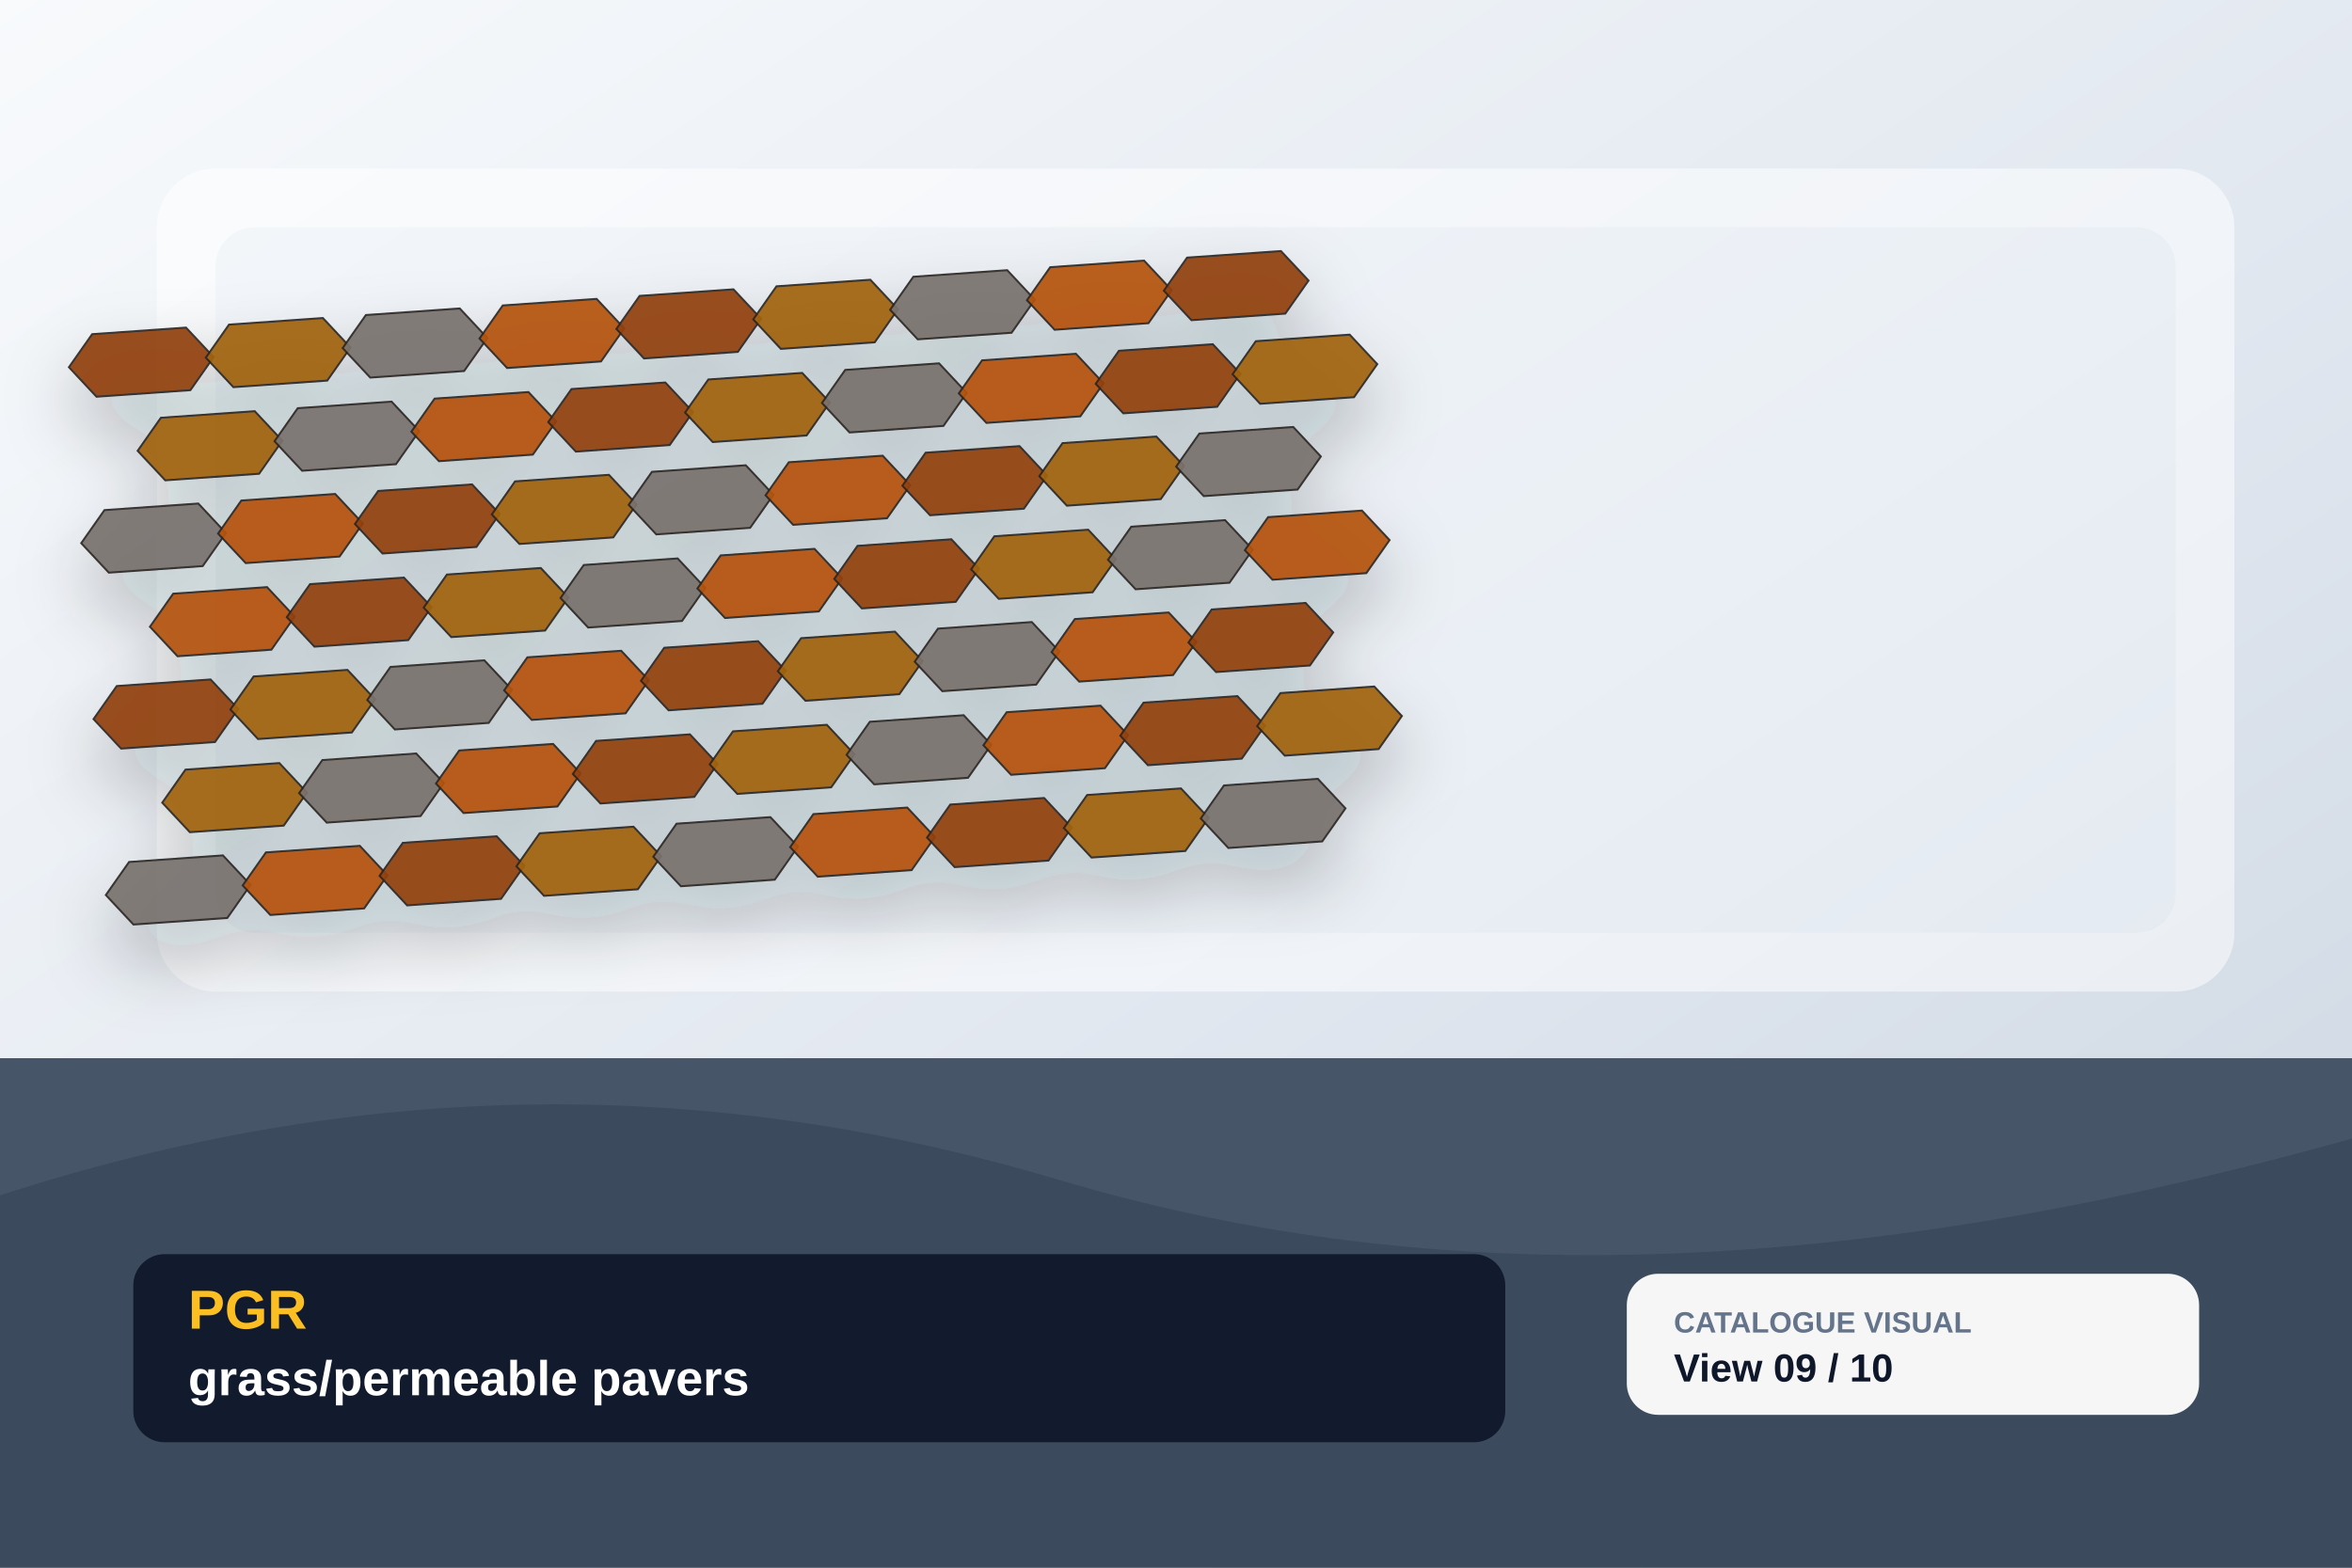
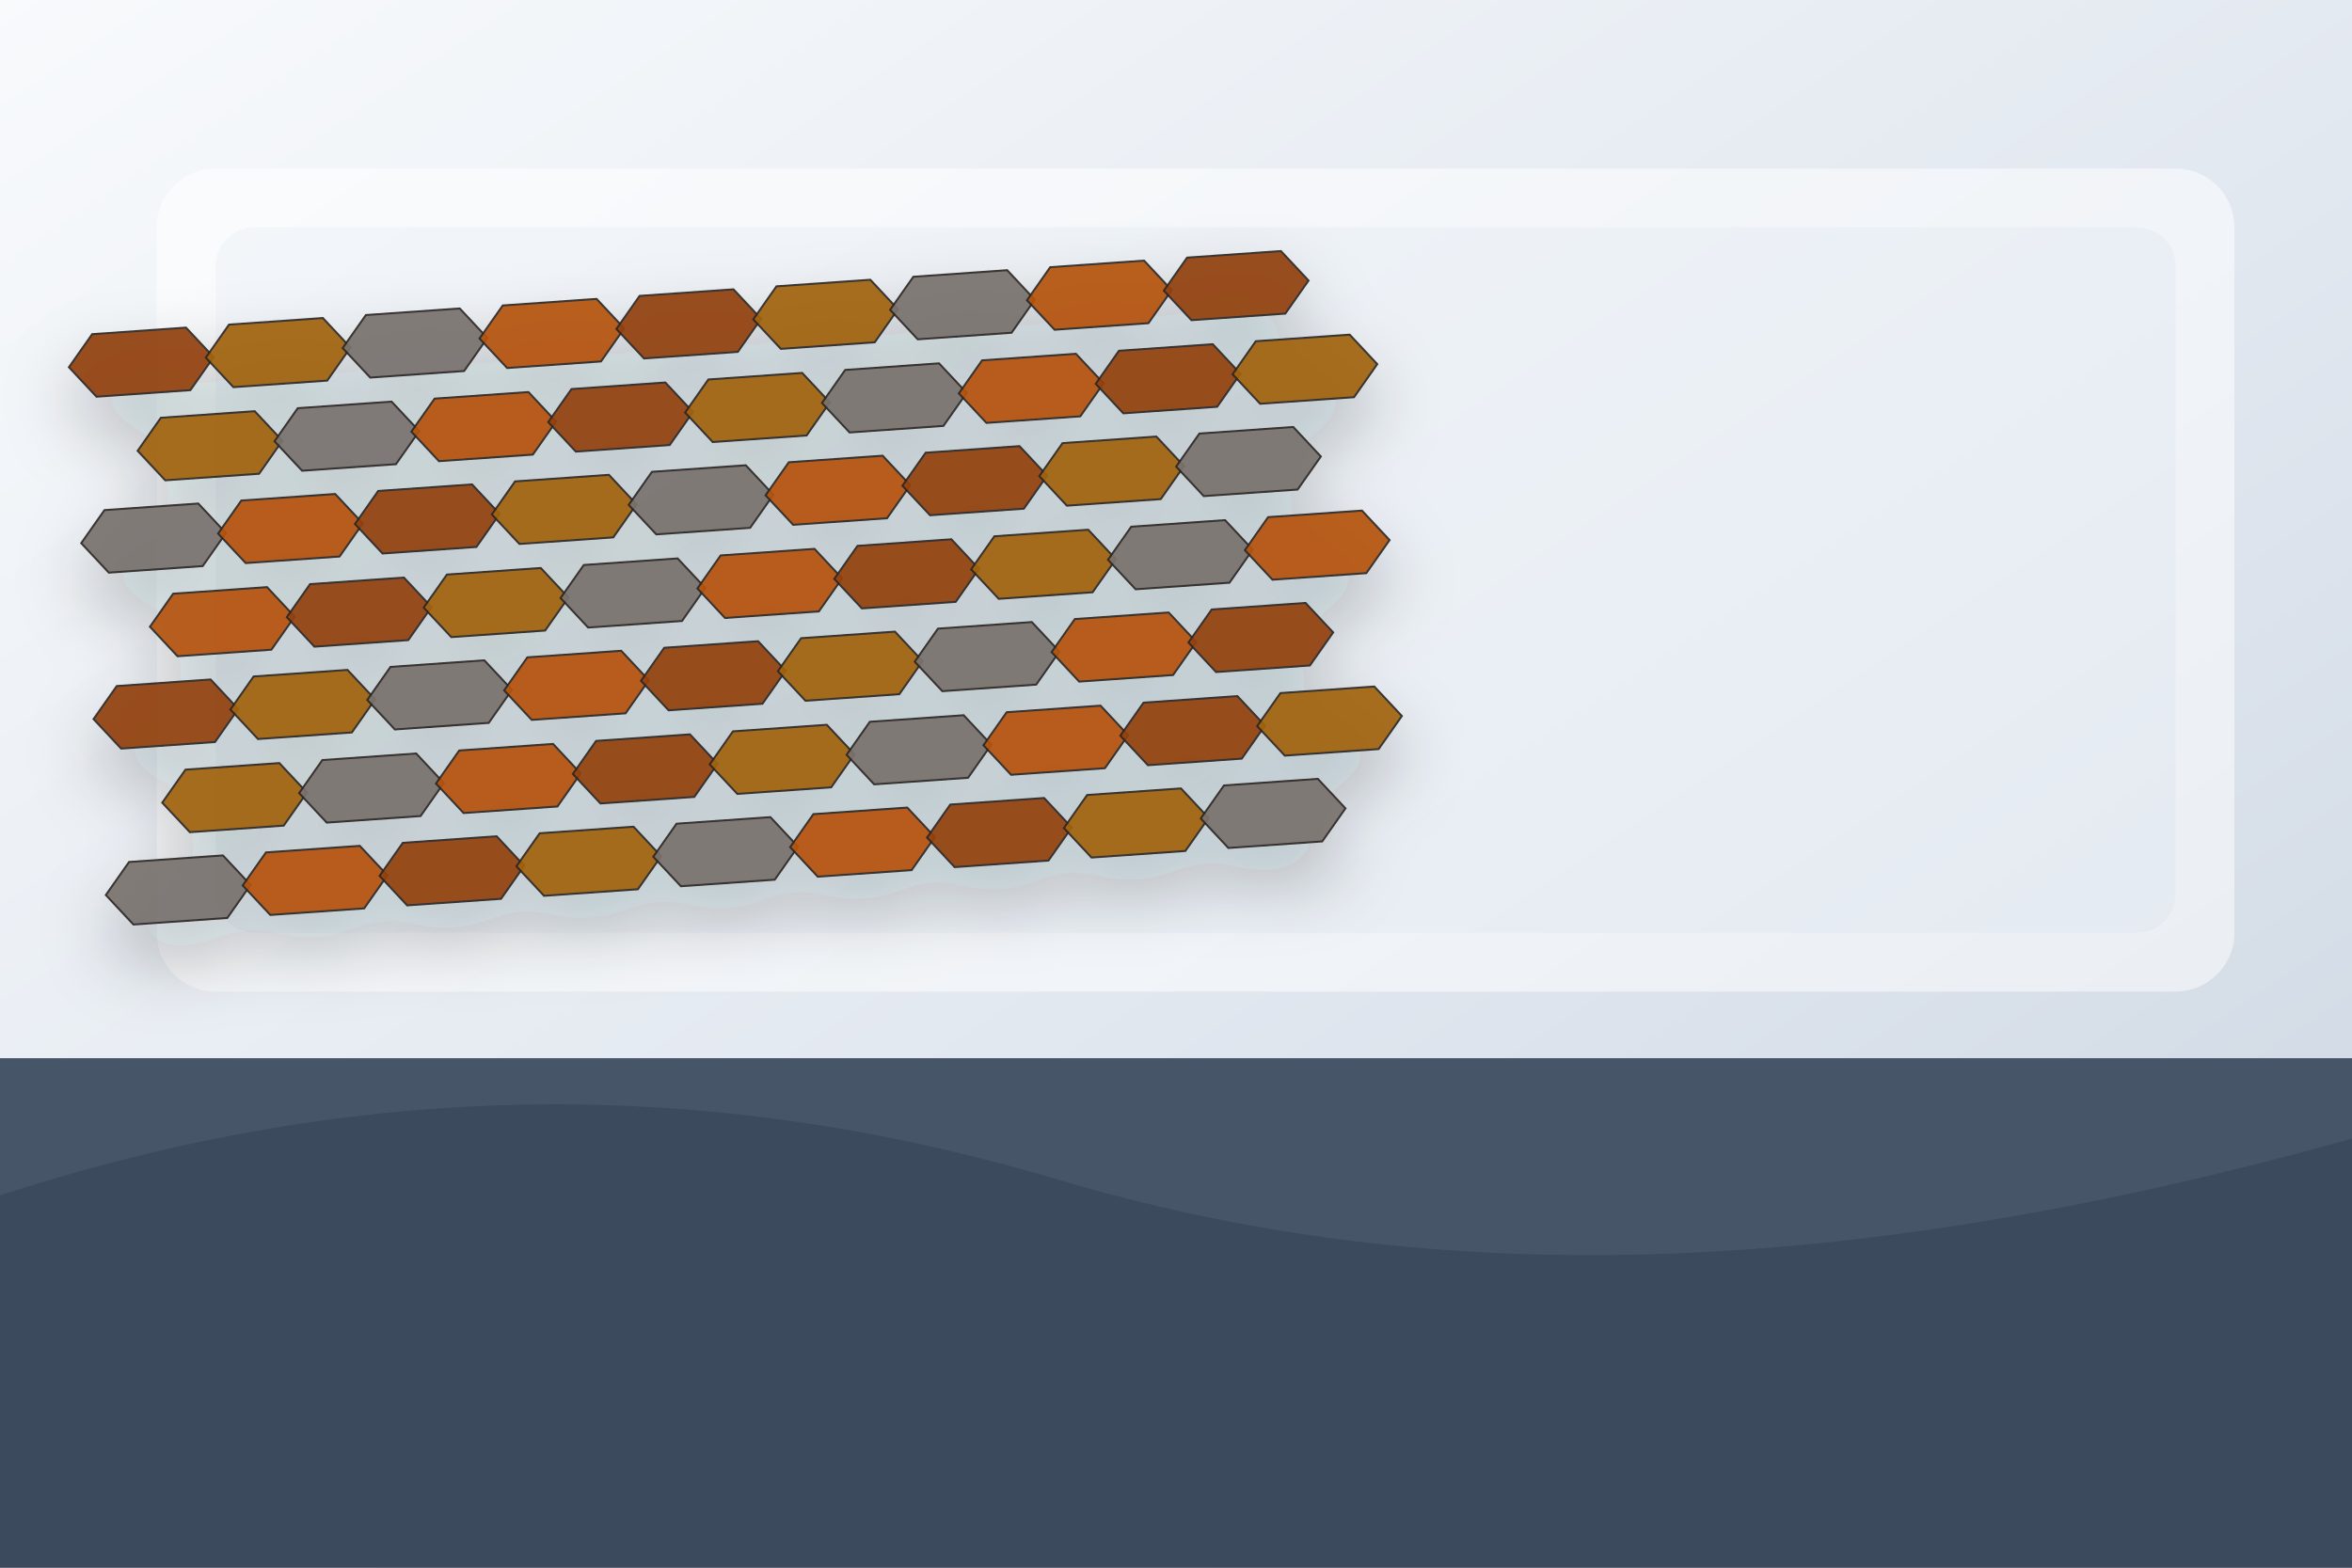
- <svg xmlns="http://www.w3.org/2000/svg" width="1200" height="800" viewBox="0 0 1200 800" role="img" aria-label="grass/permeable pavers - catalogue view 9">
+ <svg xmlns="http://www.w3.org/2000/svg" width="1200" height="800" viewBox="0 0 1200 800" role="img" aria-label="Product catalogue visual 9">
  <defs>
    <linearGradient id="sky" x1="0" x2="1" y1="0" y2="1">
      <stop offset="0%" stop-color="#f8fafc" />
      <stop offset="55%" stop-color="#e2e8f0" />
      <stop offset="100%" stop-color="#cbd5e1" />
    </linearGradient>
    <linearGradient id="face" x1="0" x2="1" y1="0" y2="1">
      <stop offset="0%" stop-color="#d6a56a" />
      <stop offset="55%" stop-color="#8b5e3c" />
      <stop offset="100%" stop-color="#334155" />
    </linearGradient>
    <filter id="shadow" x="-20%" y="-20%" width="140%" height="140%">
      <feDropShadow dx="0" dy="18" stdDeviation="18" flood-color="#0f172a" flood-opacity=".28" />
    </filter>
  </defs>
  <rect width="1200" height="800" fill="url(#sky)" />
  <rect y="540" width="1200" height="260" fill="#475569" />
  <path d="M0 610c185-60 362-61 540-8s385 56 660-21v219H0z" fill="#334155" opacity=".55" />
  <g opacity=".5">
    <rect x="80" y="86" width="1060" height="420" rx="30" fill="#ffffff" />
    <rect x="110" y="116" width="1000" height="360" rx="20" fill="#f1f5f9" />
  </g>
  <g filter="url(#shadow)">
    <g transform="translate(58,145) rotate(-4 360 170)">
      <path d="M0 0h48l13 16-13 16h-48l-13-16z" fill="#92400e" stroke="#292524" stroke-width="1" opacity=".92" />
      <path d="M70 0h48l13 16-13 16h-48l-13-16z" fill="#a16207" stroke="#292524" stroke-width="1" opacity=".92" />
      <path d="M140 0h48l13 16-13 16h-48l-13-16z" fill="#78716c" stroke="#292524" stroke-width="1" opacity=".92" />
      <path d="M210 0h48l13 16-13 16h-48l-13-16z" fill="#b45309" stroke="#292524" stroke-width="1" opacity=".92" />
      <path d="M280 0h48l13 16-13 16h-48l-13-16z" fill="#92400e" stroke="#292524" stroke-width="1" opacity=".92" />
      <path d="M350 0h48l13 16-13 16h-48l-13-16z" fill="#a16207" stroke="#292524" stroke-width="1" opacity=".92" />
      <path d="M420 0h48l13 16-13 16h-48l-13-16z" fill="#78716c" stroke="#292524" stroke-width="1" opacity=".92" />
      <path d="M490 0h48l13 16-13 16h-48l-13-16z" fill="#b45309" stroke="#292524" stroke-width="1" opacity=".92" />
      <path d="M560 0h48l13 16-13 16h-48l-13-16z" fill="#92400e" stroke="#292524" stroke-width="1" opacity=".92" />
      <path d="M32 45h48l13 16-13 16h-48l-13-16z" fill="#a16207" stroke="#292524" stroke-width="1" opacity=".92" />
      <path d="M102 45h48l13 16-13 16h-48l-13-16z" fill="#78716c" stroke="#292524" stroke-width="1" opacity=".92" />
      <path d="M172 45h48l13 16-13 16h-48l-13-16z" fill="#b45309" stroke="#292524" stroke-width="1" opacity=".92" />
      <path d="M242 45h48l13 16-13 16h-48l-13-16z" fill="#92400e" stroke="#292524" stroke-width="1" opacity=".92" />
      <path d="M312 45h48l13 16-13 16h-48l-13-16z" fill="#a16207" stroke="#292524" stroke-width="1" opacity=".92" />
      <path d="M382 45h48l13 16-13 16h-48l-13-16z" fill="#78716c" stroke="#292524" stroke-width="1" opacity=".92" />
      <path d="M452 45h48l13 16-13 16h-48l-13-16z" fill="#b45309" stroke="#292524" stroke-width="1" opacity=".92" />
      <path d="M522 45h48l13 16-13 16h-48l-13-16z" fill="#92400e" stroke="#292524" stroke-width="1" opacity=".92" />
      <path d="M592 45h48l13 16-13 16h-48l-13-16z" fill="#a16207" stroke="#292524" stroke-width="1" opacity=".92" />
      <path d="M0 90h48l13 16-13 16h-48l-13-16z" fill="#78716c" stroke="#292524" stroke-width="1" opacity=".92" />
      <path d="M70 90h48l13 16-13 16h-48l-13-16z" fill="#b45309" stroke="#292524" stroke-width="1" opacity=".92" />
      <path d="M140 90h48l13 16-13 16h-48l-13-16z" fill="#92400e" stroke="#292524" stroke-width="1" opacity=".92" />
      <path d="M210 90h48l13 16-13 16h-48l-13-16z" fill="#a16207" stroke="#292524" stroke-width="1" opacity=".92" />
      <path d="M280 90h48l13 16-13 16h-48l-13-16z" fill="#78716c" stroke="#292524" stroke-width="1" opacity=".92" />
      <path d="M350 90h48l13 16-13 16h-48l-13-16z" fill="#b45309" stroke="#292524" stroke-width="1" opacity=".92" />
      <path d="M420 90h48l13 16-13 16h-48l-13-16z" fill="#92400e" stroke="#292524" stroke-width="1" opacity=".92" />
      <path d="M490 90h48l13 16-13 16h-48l-13-16z" fill="#a16207" stroke="#292524" stroke-width="1" opacity=".92" />
      <path d="M560 90h48l13 16-13 16h-48l-13-16z" fill="#78716c" stroke="#292524" stroke-width="1" opacity=".92" />
      <path d="M32 135h48l13 16-13 16h-48l-13-16z" fill="#b45309" stroke="#292524" stroke-width="1" opacity=".92" />
      <path d="M102 135h48l13 16-13 16h-48l-13-16z" fill="#92400e" stroke="#292524" stroke-width="1" opacity=".92" />
      <path d="M172 135h48l13 16-13 16h-48l-13-16z" fill="#a16207" stroke="#292524" stroke-width="1" opacity=".92" />
      <path d="M242 135h48l13 16-13 16h-48l-13-16z" fill="#78716c" stroke="#292524" stroke-width="1" opacity=".92" />
      <path d="M312 135h48l13 16-13 16h-48l-13-16z" fill="#b45309" stroke="#292524" stroke-width="1" opacity=".92" />
      <path d="M382 135h48l13 16-13 16h-48l-13-16z" fill="#92400e" stroke="#292524" stroke-width="1" opacity=".92" />
      <path d="M452 135h48l13 16-13 16h-48l-13-16z" fill="#a16207" stroke="#292524" stroke-width="1" opacity=".92" />
      <path d="M522 135h48l13 16-13 16h-48l-13-16z" fill="#78716c" stroke="#292524" stroke-width="1" opacity=".92" />
      <path d="M592 135h48l13 16-13 16h-48l-13-16z" fill="#b45309" stroke="#292524" stroke-width="1" opacity=".92" />
      <path d="M0 180h48l13 16-13 16h-48l-13-16z" fill="#92400e" stroke="#292524" stroke-width="1" opacity=".92" />
      <path d="M70 180h48l13 16-13 16h-48l-13-16z" fill="#a16207" stroke="#292524" stroke-width="1" opacity=".92" />
      <path d="M140 180h48l13 16-13 16h-48l-13-16z" fill="#78716c" stroke="#292524" stroke-width="1" opacity=".92" />
      <path d="M210 180h48l13 16-13 16h-48l-13-16z" fill="#b45309" stroke="#292524" stroke-width="1" opacity=".92" />
      <path d="M280 180h48l13 16-13 16h-48l-13-16z" fill="#92400e" stroke="#292524" stroke-width="1" opacity=".92" />
      <path d="M350 180h48l13 16-13 16h-48l-13-16z" fill="#a16207" stroke="#292524" stroke-width="1" opacity=".92" />
      <path d="M420 180h48l13 16-13 16h-48l-13-16z" fill="#78716c" stroke="#292524" stroke-width="1" opacity=".92" />
      <path d="M490 180h48l13 16-13 16h-48l-13-16z" fill="#b45309" stroke="#292524" stroke-width="1" opacity=".92" />
      <path d="M560 180h48l13 16-13 16h-48l-13-16z" fill="#92400e" stroke="#292524" stroke-width="1" opacity=".92" />
      <path d="M32 225h48l13 16-13 16h-48l-13-16z" fill="#a16207" stroke="#292524" stroke-width="1" opacity=".92" />
      <path d="M102 225h48l13 16-13 16h-48l-13-16z" fill="#78716c" stroke="#292524" stroke-width="1" opacity=".92" />
      <path d="M172 225h48l13 16-13 16h-48l-13-16z" fill="#b45309" stroke="#292524" stroke-width="1" opacity=".92" />
      <path d="M242 225h48l13 16-13 16h-48l-13-16z" fill="#92400e" stroke="#292524" stroke-width="1" opacity=".92" />
      <path d="M312 225h48l13 16-13 16h-48l-13-16z" fill="#a16207" stroke="#292524" stroke-width="1" opacity=".92" />
      <path d="M382 225h48l13 16-13 16h-48l-13-16z" fill="#78716c" stroke="#292524" stroke-width="1" opacity=".92" />
      <path d="M452 225h48l13 16-13 16h-48l-13-16z" fill="#b45309" stroke="#292524" stroke-width="1" opacity=".92" />
      <path d="M522 225h48l13 16-13 16h-48l-13-16z" fill="#92400e" stroke="#292524" stroke-width="1" opacity=".92" />
      <path d="M592 225h48l13 16-13 16h-48l-13-16z" fill="#a16207" stroke="#292524" stroke-width="1" opacity=".92" />
      <path d="M0 270h48l13 16-13 16h-48l-13-16z" fill="#78716c" stroke="#292524" stroke-width="1" opacity=".92" />
      <path d="M70 270h48l13 16-13 16h-48l-13-16z" fill="#b45309" stroke="#292524" stroke-width="1" opacity=".92" />
      <path d="M140 270h48l13 16-13 16h-48l-13-16z" fill="#92400e" stroke="#292524" stroke-width="1" opacity=".92" />
      <path d="M210 270h48l13 16-13 16h-48l-13-16z" fill="#a16207" stroke="#292524" stroke-width="1" opacity=".92" />
      <path d="M280 270h48l13 16-13 16h-48l-13-16z" fill="#78716c" stroke="#292524" stroke-width="1" opacity=".92" />
      <path d="M350 270h48l13 16-13 16h-48l-13-16z" fill="#b45309" stroke="#292524" stroke-width="1" opacity=".92" />
      <path d="M420 270h48l13 16-13 16h-48l-13-16z" fill="#92400e" stroke="#292524" stroke-width="1" opacity=".92" />
      <path d="M490 270h48l13 16-13 16h-48l-13-16z" fill="#a16207" stroke="#292524" stroke-width="1" opacity=".92" />
      <path d="M560 270h48l13 16-13 16h-48l-13-16z" fill="#78716c" stroke="#292524" stroke-width="1" opacity=".92" />
    </g>
  </g>
-   <g transform="translate(68,640)">
-     <rect width="700" height="96" rx="16" fill="#0f172a" opacity=".94" />
-     <text x="28" y="38" font-family="Arial, sans-serif" font-size="28" font-weight="800" fill="#fbbf24">PGR</text>
-     <text x="28" y="72" font-family="Arial, sans-serif" font-size="25" font-weight="800" fill="#ffffff">grass/permeable pavers</text>
-   </g>
-   <g transform="translate(830,650)">
-     <rect width="292" height="72" rx="16" fill="#ffffff" opacity=".95" />
-     <text x="24" y="30" font-family="Arial, sans-serif" font-size="15" font-weight="800" fill="#64748b">CATALOGUE VISUAL</text>
-     <text x="24" y="55" font-family="Arial, sans-serif" font-size="20" font-weight="900" fill="#0f172a">View 09 / 10</text>
-   </g>
</svg>
